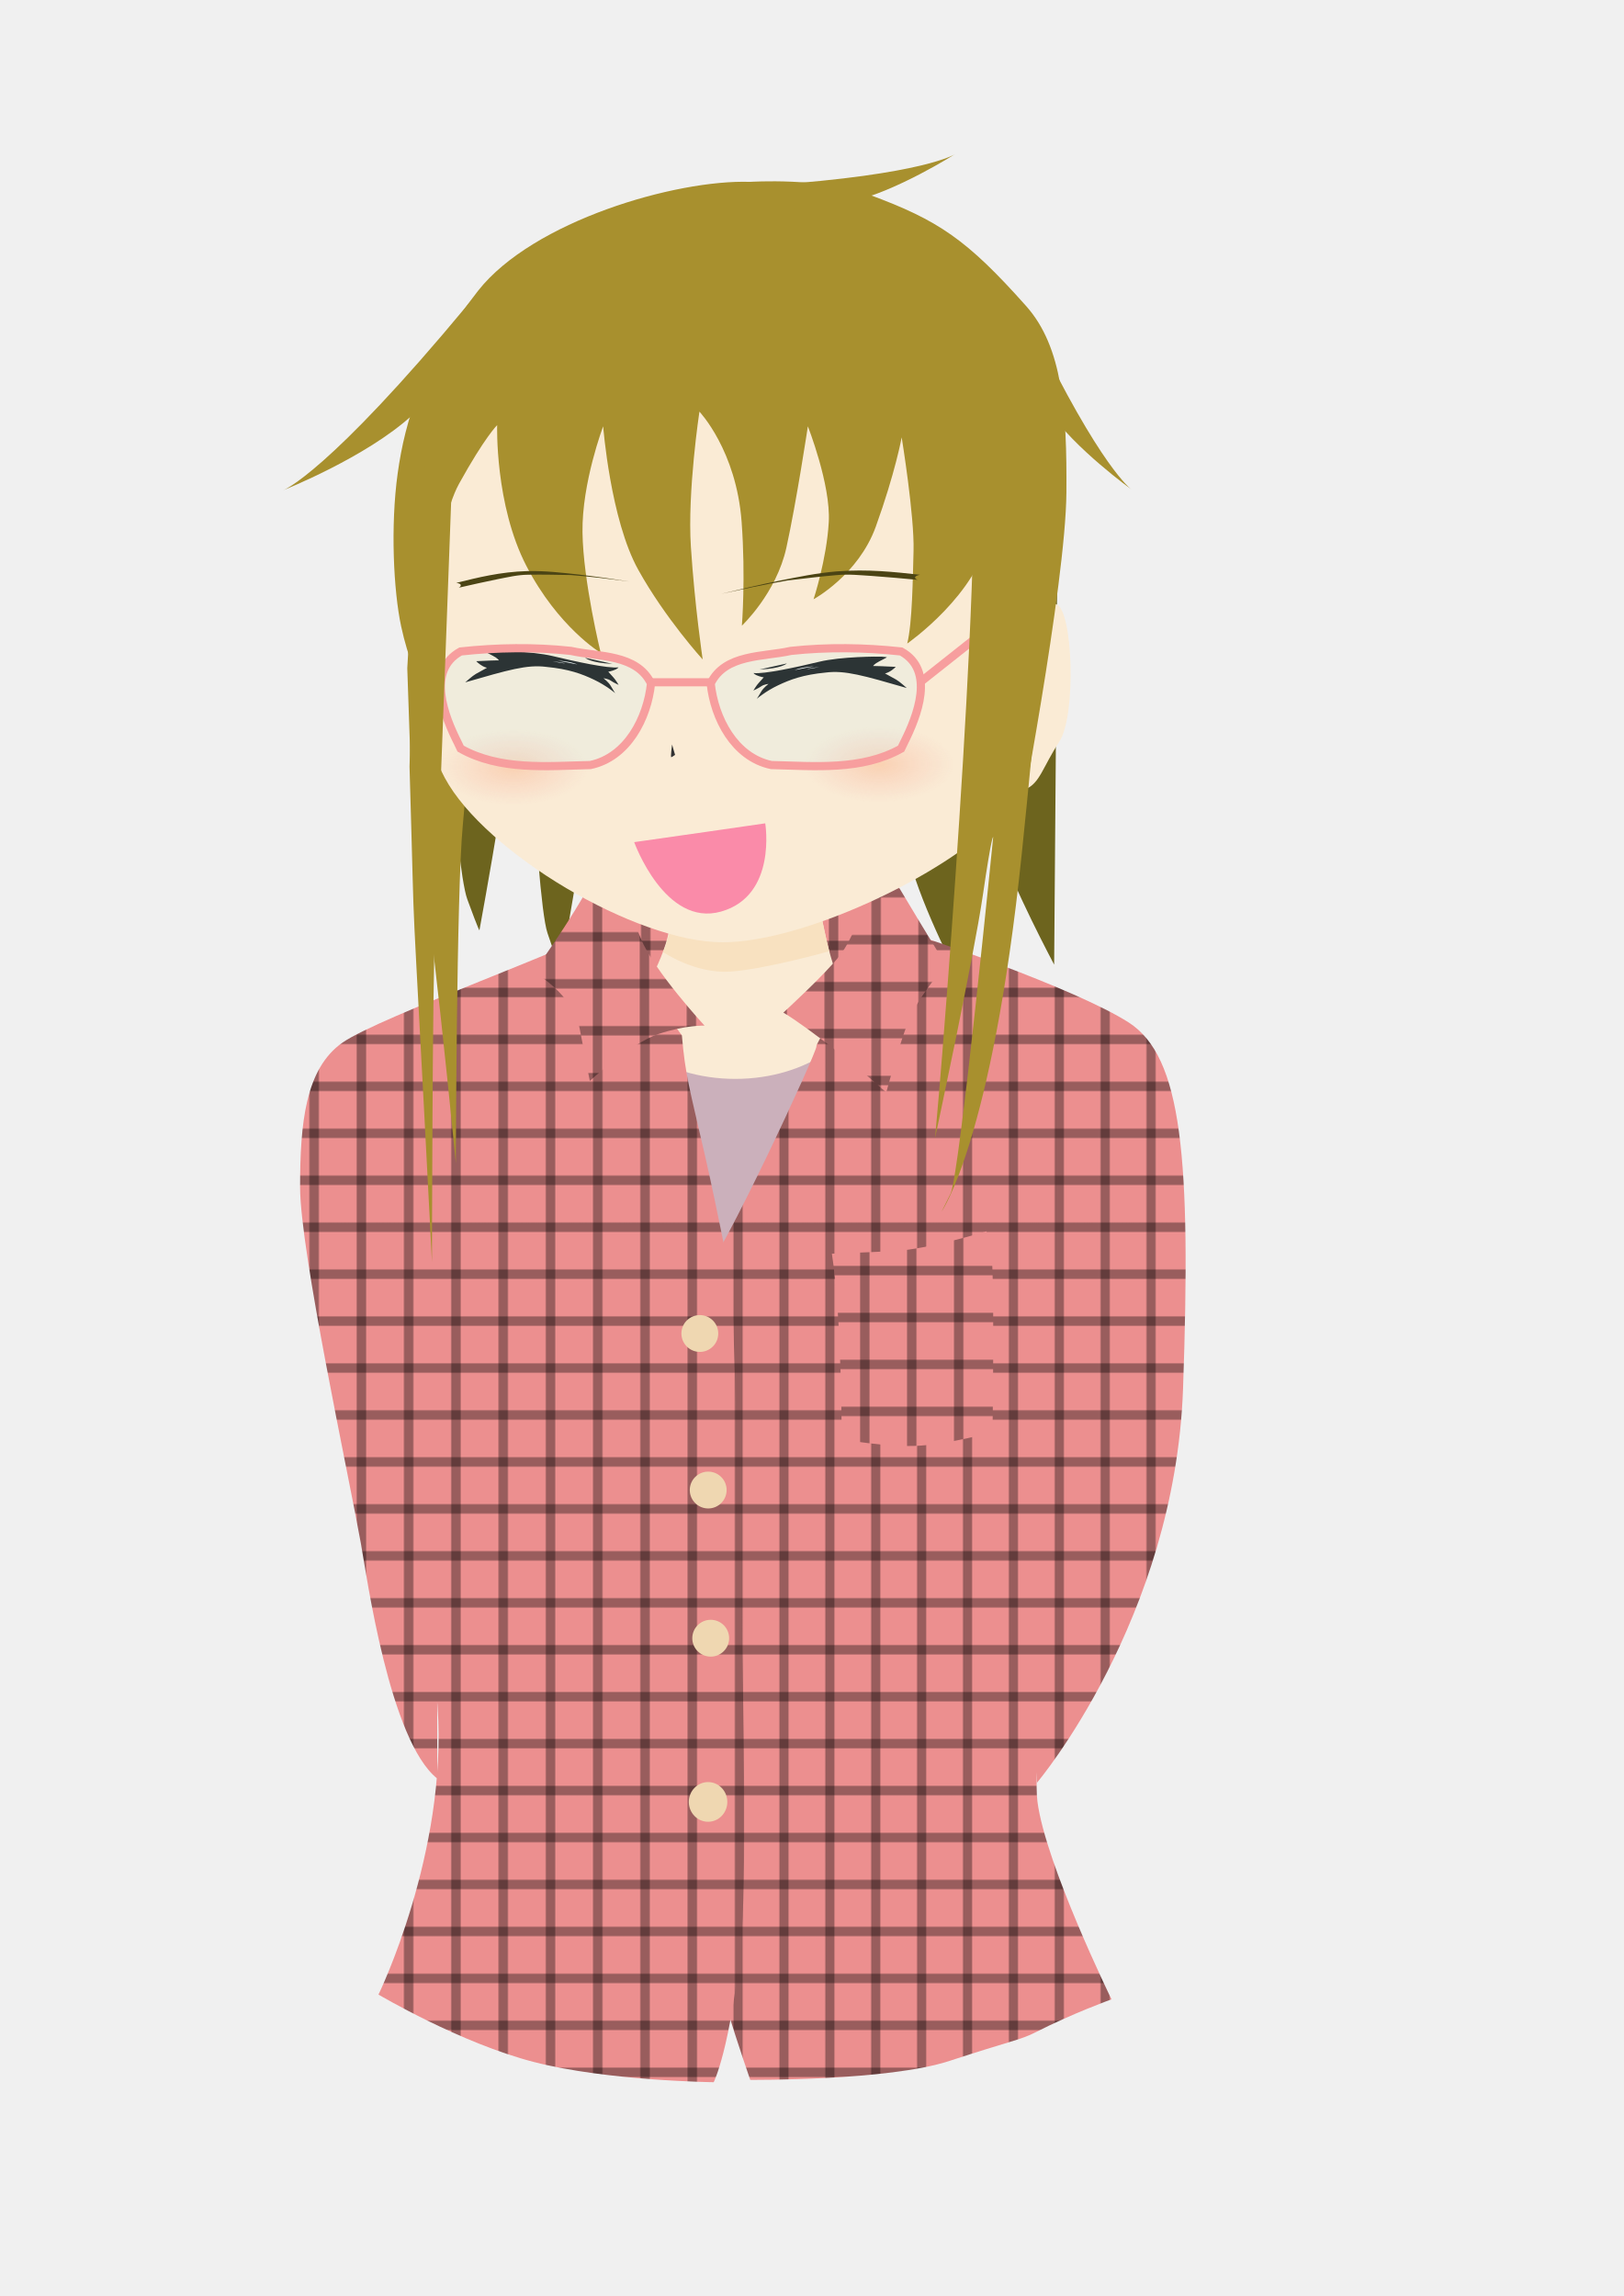
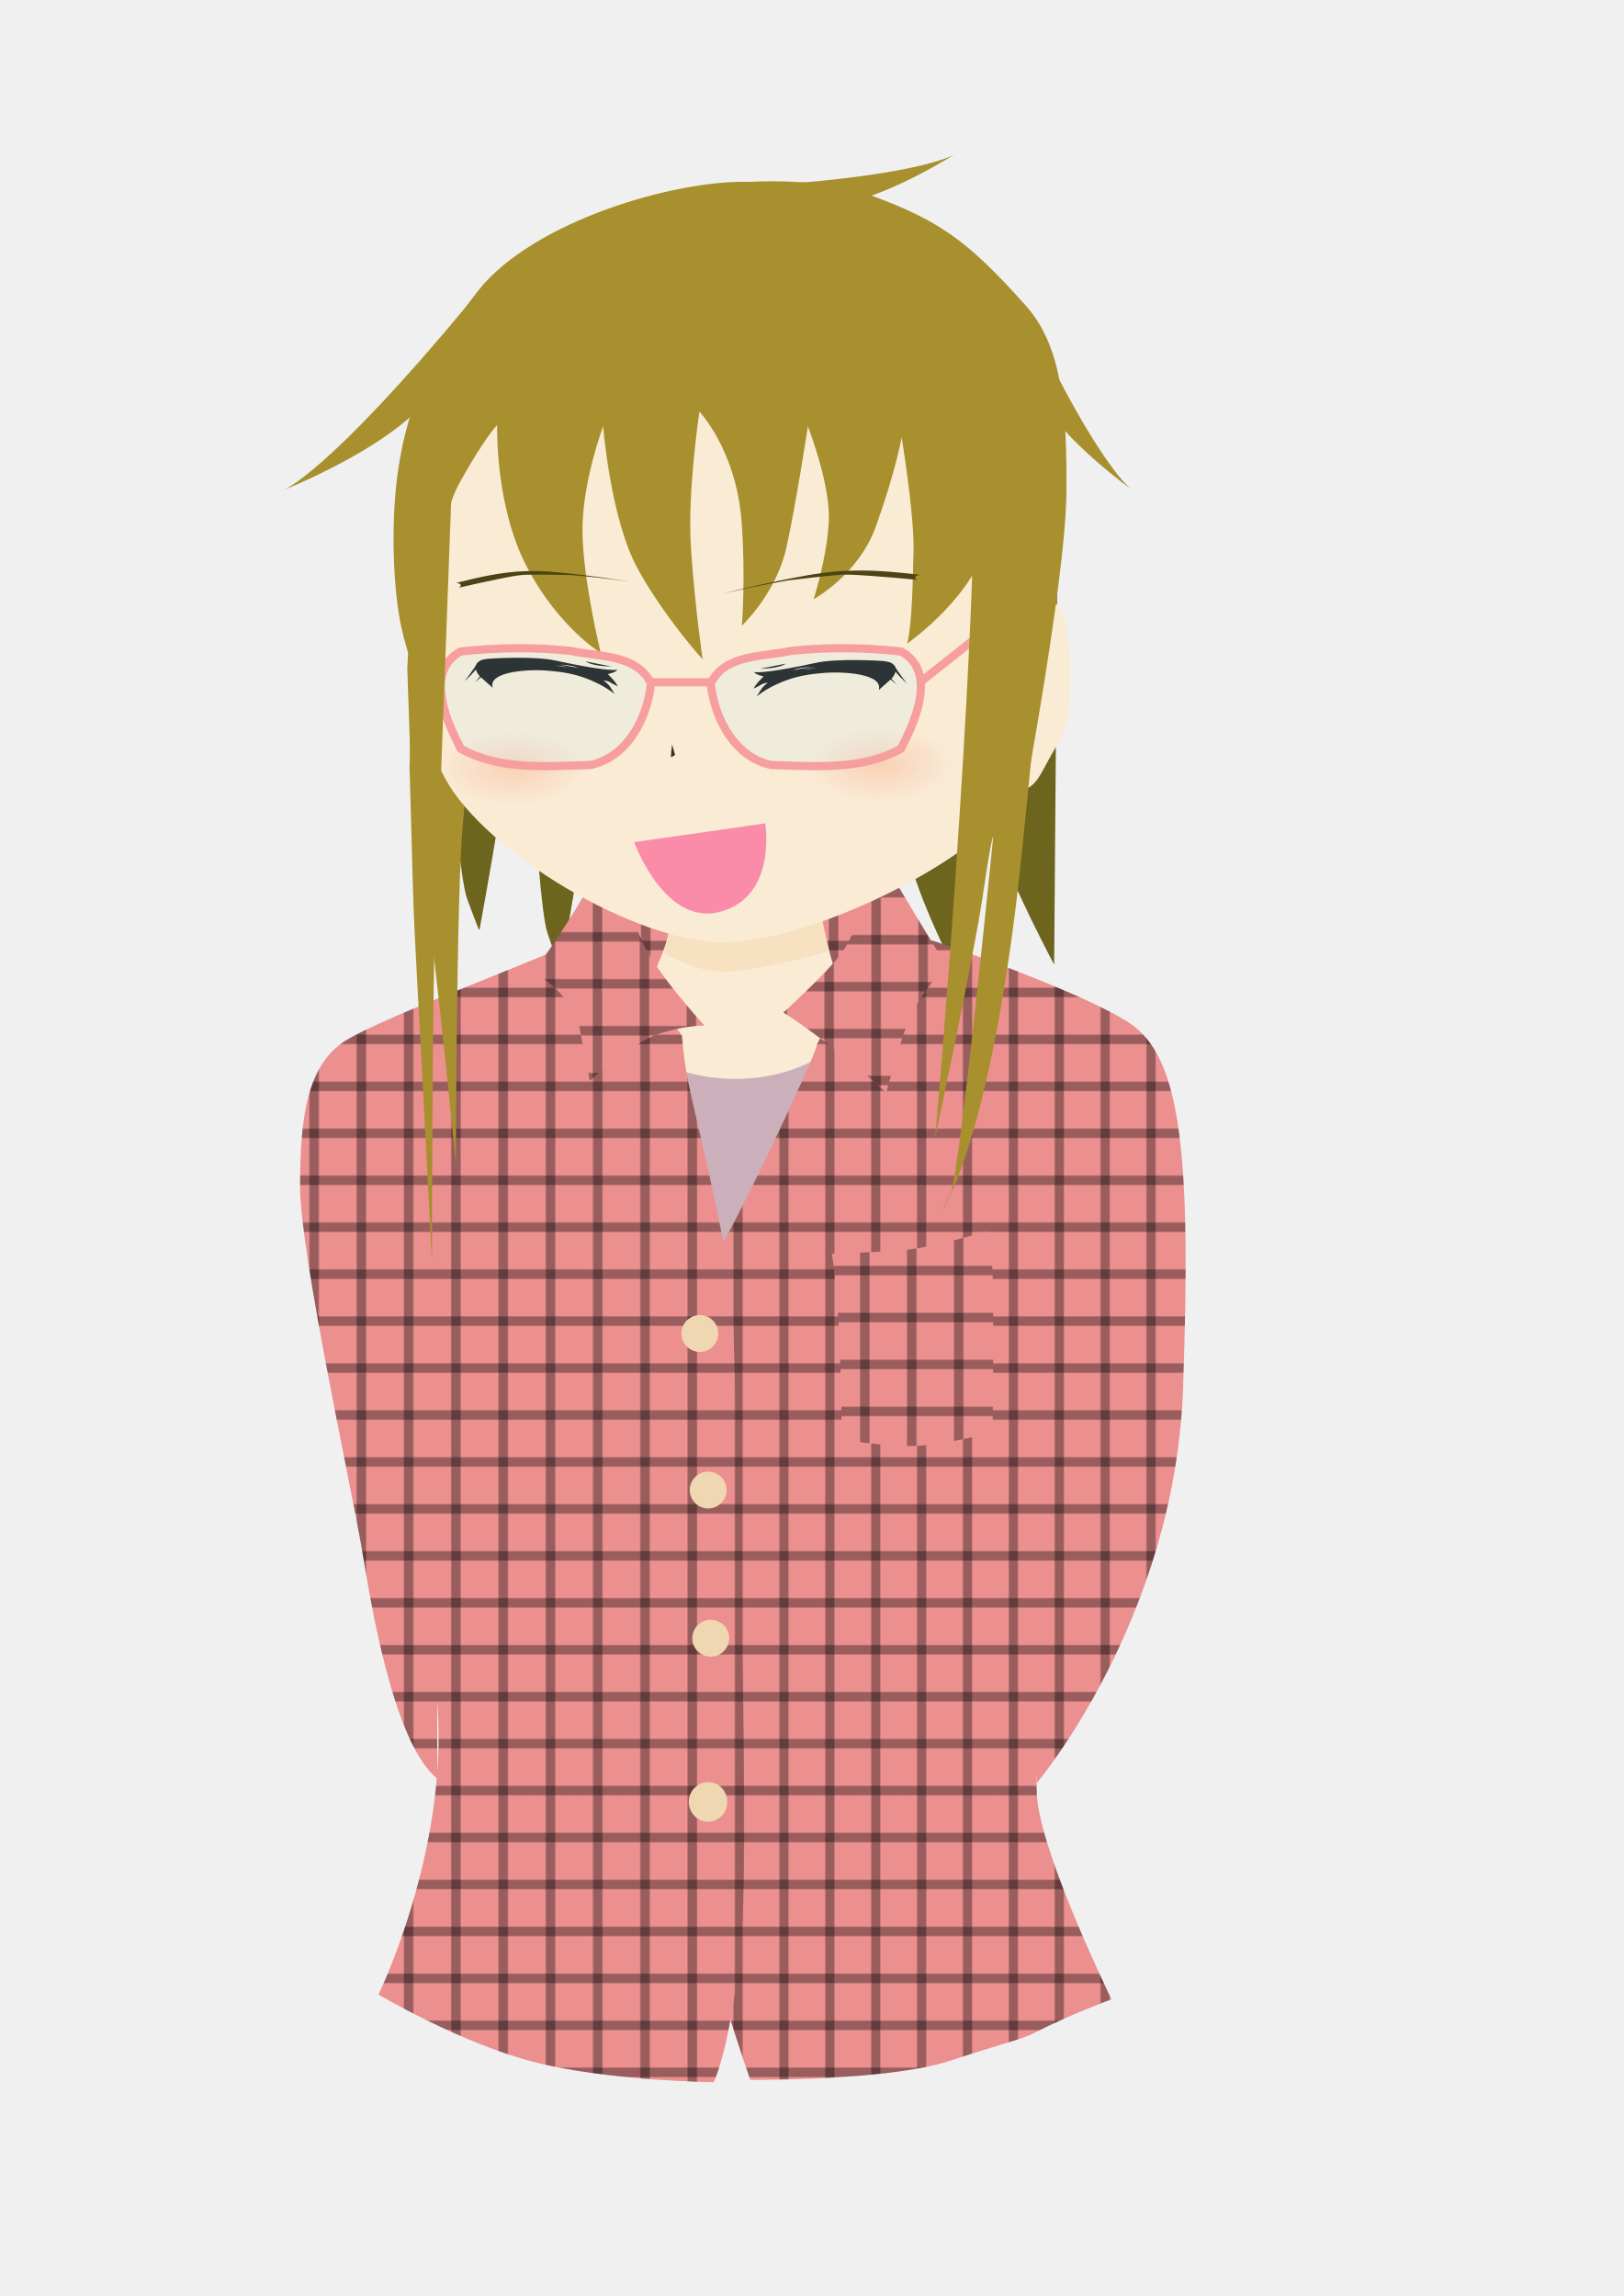
<svg xmlns="http://www.w3.org/2000/svg" xmlns:xlink="http://www.w3.org/1999/xlink" width="210mm" height="297mm" id="svg6582" version="1.1">
  <defs id="defs6584">
    <linearGradient id="linearGradient8157">
      <stop style="stop-color:#fa9964;stop-opacity:1;" offset="0" id="stop8159" />
      <stop style="stop-color:#f38f91;stop-opacity:0;" offset="1" id="stop8161" />
    </linearGradient>
    <radialGradient xlink:href="#linearGradient8157-4" id="radialGradient8163-6" cx="226.071" cy="405.219" fx="226.071" fy="405.219" r="42.5" gradientTransform="matrix(1,0,0,0.4369748,0,228.1487)" gradientUnits="userSpaceOnUse" />
    <linearGradient id="linearGradient8157-4">
      <stop style="stop-color:#f38f91;stop-opacity:1;" offset="0" id="stop8159-2" />
      <stop style="stop-color:#f38f91;stop-opacity:0;" offset="1" id="stop8161-0" />
    </linearGradient>
    <radialGradient xlink:href="#linearGradient8157-8" id="radialGradient8163-60" cx="226.071" cy="405.219" fx="226.071" fy="405.219" r="42.5" gradientTransform="matrix(1,0,0,0.4369748,0,228.1487)" gradientUnits="userSpaceOnUse" />
    <linearGradient id="linearGradient8157-8">
      <stop style="stop-color:#fa9964;stop-opacity:1;" offset="0" id="stop8159-7" />
      <stop style="stop-color:#f38f91;stop-opacity:0;" offset="1" id="stop8161-9" />
    </linearGradient>
    <radialGradient r="42.5" fy="405.219" fx="226.071" cy="405.219" cx="226.071" gradientTransform="matrix(1,0,0,0.4369748,0,228.1487)" gradientUnits="userSpaceOnUse" id="radialGradient8216" xlink:href="#linearGradient8157-8" />
    <radialGradient r="42.5" fy="405.219" fx="226.071" cy="405.219" cx="226.071" gradientTransform="matrix(1,0,0,0.4369748,0,228.1487)" gradientUnits="userSpaceOnUse" id="radialGradient8216-4" xlink:href="#linearGradient8157-8-0" />
    <linearGradient id="linearGradient8157-8-0">
      <stop style="stop-color:#fa9964;stop-opacity:1;" offset="0" id="stop8159-7-1" />
      <stop style="stop-color:#f38f91;stop-opacity:0;" offset="1" id="stop8161-9-8" />
    </linearGradient>
    <radialGradient r="42.5" fy="405.219" fx="226.071" cy="405.219" cx="226.071" gradientTransform="matrix(1,0,0,0.4369748,0,228.1487)" gradientUnits="userSpaceOnUse" id="radialGradient11584" xlink:href="#linearGradient8157-8-0" />
    <pattern patternUnits="userSpaceOnUse" width="100" height="100" patternTransform="translate(0,2104)" id="pattern6494">
      <g id="g6487" transform="translate(0,-2104)">
        <rect y="2104" x="0" height="100" width="100" id="rect6462" style="fill:#ec8f8f;fill-opacity:1;stroke:none" />
        <rect style="fill:#000000;fill-opacity:0.353;stroke:none" id="rect6467" width="20" height="100" x="40" y="2104" />
        <rect style="fill:#000000;fill-opacity:0.353;stroke:none" id="rect6467-7" width="100" height="20" x="0" y="2144" />
      </g>
    </pattern>
    <pattern patternUnits="userSpaceOnUse" width="100" height="100" patternTransform="translate(0,2104)" id="pattern13924">
      <g id="g13926" transform="translate(0,-2104)">
        <rect y="2104" x="0" height="100" width="100" id="rect13928" style="fill:#ec8f8f;fill-opacity:1;stroke:none" />
        <rect style="fill:#000000;fill-opacity:0.353;stroke:none" id="rect13930" width="20" height="100" x="40" y="2104" />
        <rect style="fill:#000000;fill-opacity:0.353;stroke:none" id="rect13932" width="100" height="20" x="0" y="2144" />
      </g>
    </pattern>
    <pattern patternUnits="userSpaceOnUse" width="100" height="100" patternTransform="translate(0,2104)" id="pattern13937">
      <g id="g13939" transform="translate(0,-2104)">
        <rect y="2104" x="0" height="100" width="100" id="rect13941" style="fill:#ec8f8f;fill-opacity:1;stroke:none" />
        <rect style="fill:#000000;fill-opacity:0.353;stroke:none" id="rect13943" width="20" height="100" x="40" y="2104" />
        <rect style="fill:#000000;fill-opacity:0.353;stroke:none" id="rect13945" width="100" height="20" x="0" y="2144" />
      </g>
    </pattern>
    <pattern patternUnits="userSpaceOnUse" width="100" height="100" patternTransform="translate(0,2104)" id="pattern13950">
      <g id="g13952" transform="translate(0,-2104)">
        <rect y="2104" x="0" height="100" width="100" id="rect13954" style="fill:#ec8f8f;fill-opacity:1;stroke:none" />
        <rect style="fill:#000000;fill-opacity:0.353;stroke:none" id="rect13956" width="20" height="100" x="40" y="2104" />
        <rect style="fill:#000000;fill-opacity:0.353;stroke:none" id="rect13958" width="100" height="20" x="0" y="2144" />
      </g>
    </pattern>
    <pattern patternUnits="userSpaceOnUse" width="100" height="100" patternTransform="translate(0,2104)" id="pattern13963">
      <g id="g13965" transform="translate(0,-2104)">
        <rect y="2104" x="0" height="100" width="100" id="rect13967" style="fill:#ec8f8f;fill-opacity:1;stroke:none" />
        <rect style="fill:#000000;fill-opacity:0.353;stroke:none" id="rect13969" width="20" height="100" x="40" y="2104" />
        <rect style="fill:#000000;fill-opacity:0.353;stroke:none" id="rect13971" width="100" height="20" x="0" y="2144" />
      </g>
    </pattern>
    <pattern patternUnits="userSpaceOnUse" width="100" height="100" patternTransform="translate(0,2104)" id="pattern6494-8">
      <g id="g6487-2" transform="translate(0,-2104)">
        <rect y="2104" x="0" height="100" width="100" id="rect6462-4" style="fill:#ec8f8f;fill-opacity:1;stroke:none" />
        <rect style="fill:#000000;fill-opacity:0.353;stroke:none" id="rect6467-6" width="20" height="100" x="40" y="2104" />
        <rect style="fill:#000000;fill-opacity:0.353;stroke:none" id="rect6467-7-9" width="100" height="20" x="0" y="2144" />
      </g>
    </pattern>
    <pattern patternTransform="matrix(0.2295341,0,0,0.2295341,-86.02767,565.5532)" id="pattern14292" xlink:href="#pattern3218-6" />
    <pattern xlink:href="#pattern4973-2" id="pattern3197-7" patternTransform="matrix(0.1866368,0,0,0.1866368,-122.5602,816.1671)" />
    <pattern xlink:href="#pattern6520-1" id="pattern4973-2" patternTransform="matrix(0.1480037,0,0,0.1480037,-138.8673,1327.161)" />
    <pattern xlink:href="#pattern6494-1" id="pattern6520-1" patternTransform="matrix(0.1480037,0,0,0.1480037,-136.3999,1347.789)" />
    <pattern patternUnits="userSpaceOnUse" width="100" height="100" patternTransform="translate(0,2104)" id="pattern6494-1">
      <g id="g6487-3" transform="translate(0,-2104)">
        <rect y="2104" x="0" height="100" width="100" id="rect6462-48" style="fill:#ec8f8f;fill-opacity:1;stroke:none" />
        <rect style="fill:#000000;fill-opacity:0.353;stroke:none" id="rect6467-72" width="20" height="100" x="40" y="2104" />
        <rect style="fill:#000000;fill-opacity:0.353;stroke:none" id="rect6467-7-0" width="100" height="20" x="0" y="2144" />
      </g>
    </pattern>
    <pattern xlink:href="#pattern4976-3" id="pattern3200-1" patternTransform="matrix(0.1878978,0,0,0.1866368,-124.5408,819.6118)" />
    <pattern xlink:href="#pattern6514-9" id="pattern4976-3" patternTransform="matrix(0.1490036,0,0,0.1480037,-141.5894,1328.281)" />
    <pattern xlink:href="#pattern6494-1" id="pattern6514-9" patternTransform="matrix(0.1490036,0,0,0.1480037,-139.1219,1348.908)" />
    <pattern patternUnits="userSpaceOnUse" width="100" height="100" patternTransform="translate(0,2104)" id="pattern14216">
      <g id="g14218" transform="translate(0,-2104)">
        <rect y="2104" x="0" height="100" width="100" id="rect14220" style="fill:#ec8f8f;fill-opacity:1;stroke:none" />
        <rect style="fill:#000000;fill-opacity:0.353;stroke:none" id="rect14222" width="20" height="100" x="40" y="2104" />
        <rect style="fill:#000000;fill-opacity:0.353;stroke:none" id="rect14224" width="100" height="20" x="0" y="2144" />
      </g>
    </pattern>
    <pattern xlink:href="#pattern4979-0" id="pattern3203-4" patternTransform="matrix(0.1866368,0,0,0.1866368,-128.297,799.5241)" />
    <pattern xlink:href="#pattern6522-9" id="pattern4979-0" patternTransform="matrix(0.1480037,0,0,0.1480037,-144.568,1312.351)" />
    <pattern xlink:href="#pattern6494-1" id="pattern6522-9" patternTransform="matrix(0.1480037,0,0,0.1480037,-142.1006,1332.979)" />
    <pattern patternUnits="userSpaceOnUse" width="100" height="100" patternTransform="translate(0,2104)" id="pattern14229">
      <g id="g14231" transform="translate(0,-2104)">
        <rect y="2104" x="0" height="100" width="100" id="rect14233" style="fill:#ec8f8f;fill-opacity:1;stroke:none" />
        <rect style="fill:#000000;fill-opacity:0.353;stroke:none" id="rect14235" width="20" height="100" x="40" y="2104" />
        <rect style="fill:#000000;fill-opacity:0.353;stroke:none" id="rect14237" width="100" height="20" x="0" y="2144" />
      </g>
    </pattern>
    <pattern xlink:href="#pattern4982-0" id="pattern3206-3" patternTransform="matrix(0.1866368,0,0,0.1866368,-123.7919,817.2886)" />
    <pattern xlink:href="#pattern3225-5" id="pattern4982-0" patternTransform="matrix(0.1480037,0,0,0.1480037,-139.6138,1328.281)" />
    <pattern xlink:href="#pattern6494-1" id="pattern3225-5" patternTransform="matrix(0.1480037,0,0,0.1480037,-137.1463,1348.908)" />
    <pattern patternUnits="userSpaceOnUse" width="100" height="100" patternTransform="translate(0,2104)" id="pattern14242">
      <g id="g14244" transform="translate(0,-2104)">
        <rect y="2104" x="0" height="100" width="100" id="rect14246" style="fill:#ec8f8f;fill-opacity:1;stroke:none" />
        <rect style="fill:#000000;fill-opacity:0.353;stroke:none" id="rect14248" width="20" height="100" x="40" y="2104" />
        <rect style="fill:#000000;fill-opacity:0.353;stroke:none" id="rect14250" width="100" height="20" x="0" y="2144" />
      </g>
    </pattern>
    <pattern xlink:href="#pattern4985-5" id="pattern3209-8" patternTransform="matrix(0.1823756,0,0,0.1866368,-114.3692,819.6118)" />
    <pattern xlink:href="#pattern6516-3" id="pattern4985-5" patternTransform="matrix(0.1446245,0,0,0.1480037,-133.5232,1328.281)" />
    <pattern xlink:href="#pattern6494-1" id="pattern6516-3" patternTransform="matrix(0.1446245,0,0,0.1480037,-131.0558,1348.908)" />
    <pattern patternUnits="userSpaceOnUse" width="100" height="100" patternTransform="translate(0,2104)" id="pattern14255">
      <g id="g14257" transform="translate(0,-2104)">
        <rect y="2104" x="0" height="100" width="100" id="rect14259" style="fill:#ec8f8f;fill-opacity:1;stroke:none" />
        <rect style="fill:#000000;fill-opacity:0.353;stroke:none" id="rect14261" width="20" height="100" x="40" y="2104" />
        <rect style="fill:#000000;fill-opacity:0.353;stroke:none" id="rect14263" width="100" height="20" x="0" y="2144" />
      </g>
    </pattern>
    <pattern xlink:href="#pattern4994-4" id="pattern3218-6" patternTransform="matrix(0.1480037,0,0,0.1480037,-139.6138,1353.281)" />
    <pattern xlink:href="#pattern3227-9" id="pattern4994-4" patternTransform="matrix(0.1480037,0,0,0.1480037,-139.6138,1328.281)" />
    <pattern xlink:href="#pattern6494-1" id="pattern3227-9" patternTransform="matrix(0.1480037,0,0,0.1480037,-137.1463,1348.908)" />
    <pattern patternUnits="userSpaceOnUse" width="100" height="100" patternTransform="translate(0,2104)" id="pattern14268">
      <g id="g14270" transform="translate(0,-2104)">
        <rect y="2104" x="0" height="100" width="100" id="rect14272" style="fill:#ec8f8f;fill-opacity:1;stroke:none" />
        <rect style="fill:#000000;fill-opacity:0.353;stroke:none" id="rect14274" width="20" height="100" x="40" y="2104" />
        <rect style="fill:#000000;fill-opacity:0.353;stroke:none" id="rect14276" width="100" height="20" x="0" y="2144" />
      </g>
    </pattern>
    <radialGradient r="42.5" fy="405.219" fx="226.071" cy="405.219" cx="226.071" gradientTransform="matrix(1,0,0,0.4369748,0,228.1487)" gradientUnits="userSpaceOnUse" id="radialGradient8216-7" xlink:href="#linearGradient8157-8-7" />
    <linearGradient id="linearGradient8157-8-7">
      <stop style="stop-color:#fa9964;stop-opacity:1;" offset="0" id="stop8159-7-9" />
      <stop style="stop-color:#f38f91;stop-opacity:0;" offset="1" id="stop8161-9-2" />
    </linearGradient>
    <radialGradient r="42.5" fy="405.219" fx="226.071" cy="405.219" cx="226.071" gradientTransform="matrix(1,0,0,0.4369748,0,228.1487)" gradientUnits="userSpaceOnUse" id="radialGradient8216-5" xlink:href="#linearGradient8157-8-1" />
    <linearGradient id="linearGradient8157-8-1">
      <stop style="stop-color:#fa9964;stop-opacity:1;" offset="0" id="stop8159-7-6" />
      <stop style="stop-color:#f38f91;stop-opacity:0;" offset="1" id="stop8161-9-3" />
    </linearGradient>
    <radialGradient r="42.5" fy="405.219" fx="226.071" cy="405.219" cx="226.071" gradientTransform="matrix(1,0,0,0.4369748,0,228.1487)" gradientUnits="userSpaceOnUse" id="radialGradient7924" xlink:href="#linearGradient8157-8-1" />
  </defs>
  <g id="layer10" style="display:inline">
    <path style="fill:#6d641e;fill-opacity:1;stroke:none" d="m 214.441,240.732 c -0.626,56.235 7.952,182.453 13.976,198.898 6.024,16.445 5.947,15.155 5.947,15.155 0,0 19.646,-106.262 20.581,-139.068 0.936,-32.806 0.579,-32.737 0.579,-32.737 0,0 5.948,154.786 12.087,173.166 6.139,18.38 6.457,17.666 6.457,17.666 0,0 18.894,-106.768 20.608,-132.548 1.713,-25.78 2.511,-48.772 2.511,-48.772 0,0 -2.754,111.458 3.68,140.873 6.434,29.415 14.278,46.158 14.278,46.158 l 0.473,-58.815 c 0,0 7.02,33.216 5.471,55.702 -1.549,22.486 -1.549,22.486 -1.549,22.486 0,0 24.147,-60.811 24.926,-114.466 0.779,-53.655 0.534,-69.919 0.534,-69.919 0,0 2.776,137.786 10.585,172.153 7.809,34.367 14.213,38.994 14.213,38.994 0,0 25.509,-128.934 20.333,-173.601 -5.176,-44.667 -4.322,-36.351 -4.322,-36.351 0,0 12.702,120.759 23.307,155.226 9.875,32.095 22.548,36.682 22.548,36.682 0,0 4.707,-72.273 3.549,-111.997 -1.115,-38.245 -3.125,-50.746 -3.125,-50.746 0,0 6.067,57.634 15.257,84.569 9.403,27.558 25.279,55.777 25.279,55.777 0,0 -2.605,-36.391 -0.965,-74.573 1.589,-37.001 2.096,-59.937 2.096,-59.937 0,0 8.46,42.242 14.739,62.282 6.35,20.268 26.797,58.615 26.797,58.615 l 1.811,-231.048 c 0.095,-12.145 -302.66,0.177 -302.66,0.177 z" id="path9171" />
  </g>
  <g id="layer14" style="display:inline">
    <path id="path6128" d="m 279.469,480.044 c -4.093,-15.553 15.553,-56.482 15.553,-56.482 0,0 1.779,-16.935 23.739,-27.013 36.45,-16.729 54.447,-15.859 80.631,-1.637 23.618,12.829 35.608,30.288 35.608,30.288 l 9.004,58.119" style="fill:url(#pattern14292);fill-opacity:1;stroke:none;display:inline" />
  </g>
  <g id="layer2" style="display:inline" />
  <g id="layer12" style="display:inline">
    <path style="fill:#faebd5;fill-opacity:1;stroke:none;display:inline" id="path10250" d="m 544.472,710.426 a 148.492,41.921 0 1 1 -296.985,0 148.492,41.921 0 1 1 296.985,0 z" transform="matrix(1.163926,0,0,0.8842625,-95.14484,-113.2025)" />
    <text xml:space="preserve" style="font-size:40px;font-style:normal;font-weight:normal;line-height:125%;letter-spacing:0px;word-spacing:0px;fill:#000000;fill-opacity:1;stroke:none;font-family:Sans" x="7.071" y="169.489" id="text10297">
      <tspan id="tspan10299" x="7.071" y="169.489" />
    </text>
  </g>
  <g id="layer11" style="display:inline">
    <path style="fill:#faebd5;fill-opacity:1;stroke:none" d="m 326.113,436.218 c 37.363,-2.68 70.574,-17.865 70.574,-17.865 0,0 7.265,53.594 14.53,61.634 7.265,8.039 7.265,9.826 7.265,9.826 0,0 -66.423,19.651 -85.105,14.292 -18.681,-5.359 -23.871,-9.826 -23.871,-9.826 0,0 17.644,-28.584 17.644,-41.982 0,-13.399 -1.038,-16.078 -1.038,-16.078 z" id="path10132" />
    <path style="fill:#f8e1c0;fill-opacity:1;stroke:none" d="m 325.727,437.282 c 0,0 3,13.422 1.263,19.738 -1.737,6.316 -3,8.369 -3,8.369 0,0 15.633,10.737 32.844,9.632 17.212,-1.105 48.477,-9.948 48.477,-9.948 0,0 -6.632,-27.002 -6.79,-37.423 -0.158,-10.422 -71.846,9.632 -71.846,9.632 z" id="path10154" />
  </g>
  <g id="layer13" style="display:inline">
    <g id="g4584" style="fill:#cbb0bb;fill-opacity:1;stroke:none;display:inline" transform="matrix(0.1527988,0,0,0.1594049,297.7769,226.9947)">
      <g id="g4588" transform="matrix(1.110977,0,0,1,-37.13717,-290.8604)" style="fill:#cbb0bb;fill-opacity:1;stroke:none">
        <path style="fill:#cbb0bb;fill-opacity:1;stroke:none" d="m 781.463,1885.34 c -6.136,161.267 -176.058,290.538 -384.798,290.538 -208.632,0 -378.496,-129.136 -384.798,-290.285 l 0,996.645 769.596,4.626 z" id="rect4560-7" />
      </g>
    </g>
    <g id="g14436" transform="matrix(1.229844,0,0,1.229844,64.07412,-442.441)">
      <g id="g14425">
        <path style="fill:url(#pattern3209-8);fill-opacity:1;stroke:none;display:inline" d="m 360.079,1068.423 c 0,0 54.822,-64.883 58.041,-156.659 3.219,-91.777 -0.381,-131.849 -21.537,-145.498 -21.156,-13.649 -84.622,-35.299 -89.681,-36.24 -5.059,-0.941 -34.953,43.77 -34.493,45.653 0.46,1.883 -38.172,85.188 -45.53,91.306 -7.358,6.119 -16.097,204.732 -11.038,211.322 5.059,6.589 7.732,17.885 9.881,36.24 2.364,20.191 20.365,72.009 20.365,72.009 0,0 54.836,0.471 79.211,-7.53 24.375,-8.001 28.216,-8.319 34.033,-11.296 14.717,-7.53 30.354,-13.178 30.354,-13.178 0,0 -26.214,-53.654 -29.434,-78.599 -3.219,-24.944 18.521,-154.373 14.382,-180.729 -4.139,-26.356 -17.142,-81.893 -17.142,-81.893" id="path6121" />
        <path style="fill:url(#pattern3206-3);fill-opacity:1;stroke:none;display:inline" d="m 259.26,762.299 c 10.65,6.323 32.614,24.294 36.608,27.955 3.994,3.661 4.326,3.661 4.326,3.661 0,0 6.308,-23.599 9.984,-30.95 4.659,-9.318 13.645,-19.635 13.645,-19.635 0,0 -19.968,-32.614 -23.296,-38.937 -3.328,-6.323 -3.328,-6.656 -3.328,-6.656 0,0 -5.99,29.287 -15.309,41.6 -5.58,7.373 -22.63,22.963 -22.63,22.963 z" id="path6115" />
        <path style="fill:url(#pattern3203-4);fill-opacity:1;stroke:none;display:inline" d="m 278.545,858.136 c 3.979,25.476 3.881,73.778 3.881,73.778 0,0 18.631,3.351 31.056,2.541 12.425,-0.809 28.915,-5.392 28.915,-5.392 0,0 0.988,-67.097 -0.722,-73.459 -1.71,-6.362 -1.71,-6.362 -1.71,-6.362 0,0 -23.015,7.125 -36.3,7.809 -13.285,0.684 -25.12,1.084 -25.12,1.084 z" id="path6123" />
        <path style="fill:url(#pattern3200-1);fill-opacity:1;stroke:none;display:inline" d="M 121.708,1066.807 C 102.81,1051.747 93.749,986.836 91.374,973.515 86.493,946.144 67.175,857.101 67.175,831.686 c 0,-25.415 2.1,-47.065 16.798,-57.419 14.698,-10.354 97.569,-39.825 103.508,-45.816 l 31.447,42.902 c 1.355,16.006 2.995,20.782 9.247,48.07 4.717,20.589 10.626,51.046 10.626,51.046 0,0 7.963,216.919 3.613,261.478 -4.138,42.393 -10.84,55.549 -10.84,55.549 0,0 -42.003,-0.471 -71.36,-8.003 -29.357,-7.532 -61.875,-26.833 -61.875,-26.833 0,0 27.55,-56.49 23.485,-114.392 -4.065,-57.902 -21.724,-96.975 -20.369,-137.93 1.355,-40.955 15.401,-75.791 17.66,-83.794 2.258,-8.003 2.258,-8.003 2.258,-8.003" id="path6111" />
        <path style="fill:url(#pattern3197-7);fill-opacity:1;stroke:none;display:inline" d="m 187.323,700.575 c -4.659,14.31 -27.29,45.593 -27.29,45.593 0,0 15.642,8.653 18.304,22.631 2.662,13.978 3.994,20.634 3.994,20.634 0,0 16.307,-14.976 27.29,-18.637 10.982,-3.661 18.304,-3.328 18.304,-3.328 0,0 -20.301,-21.965 -25.293,-34.611 -4.992,-12.646 -15.309,-32.282 -15.309,-32.282 z" id="path4594" />
        <path style="fill:#efd7b1;fill-opacity:1;stroke:none;display:inline" id="path6052" d="m 1907.958,2476.82 c 0,21.666 -17.563,39.229 -39.229,39.229 -21.666,0 -39.229,-17.564 -39.229,-39.229 0,-21.666 17.564,-39.229 39.229,-39.229 21.666,0 39.229,17.563 39.229,39.229 z" transform="matrix(0.1866368,0,0,0.1866368,-122.7151,427.5933)" />
        <path style="fill:#efd7b1;fill-opacity:1;stroke:none;display:inline" id="path6052-0" d="m 1907.958,2476.82 c 0,21.666 -17.563,39.229 -39.229,39.229 -21.666,0 -39.229,-17.564 -39.229,-39.229 0,-21.666 17.564,-39.229 39.229,-39.229 21.666,0 39.229,17.563 39.229,39.229 z" transform="matrix(0.1866368,0,0,0.1866368,-119.3871,489.8268)" />
        <path style="fill:#efd7b1;fill-opacity:1;stroke:none;display:inline" id="path6052-07" d="m 1907.958,2476.82 c 0,21.666 -17.563,39.229 -39.229,39.229 -21.666,0 -39.229,-17.564 -39.229,-39.229 0,-21.666 17.564,-39.229 39.229,-39.229 21.666,0 39.229,17.563 39.229,39.229 z" transform="matrix(0.1866368,0,0,0.1866368,-118.3887,548.7322)" />
        <path style="fill:#efd7b1;fill-opacity:1;stroke:none;display:inline" id="path6052-02" d="m 1907.958,2476.82 c 0,21.666 -17.563,39.229 -39.229,39.229 -21.666,0 -39.229,-17.564 -39.229,-39.229 0,-21.666 17.564,-39.229 39.229,-39.229 21.666,0 39.229,17.563 39.229,39.229 z" transform="matrix(0.1950582,0,0,0.201073,-135.1765,578.0539)" />
      </g>
    </g>
  </g>
  <g id="layer9" style="display:inline">
    <path style="fill:#a8902e;fill-opacity:1;stroke:none" d="m 216.773,170.109 c 0,0 -15.79,113.059 -17.685,156.641 4.35,131.016 0.572,6.862 23.746,242.03 0,2.526 0.255,-132.761 3.413,-165.605 3.158,-32.844 18.948,-231.803 18.948,-231.803 z" id="path9078" />
  </g>
  <g id="layer1" style="display:inline">
    <path style="fill:#faebd5;fill-opacity:1;stroke:none" d="m 213.859,253.454 c 2.68,54.488 -16.078,90.217 3.573,126.84 19.651,36.623 93.449,80.392 135.772,80.392 38.409,0 106.296,-31.263 135.772,-60.74 29.477,-29.477 6.253,-104.509 18.758,-139.345 12.505,-34.836 13.272,-55.883 2.531,-75.649 -30.024,-55.248 -93.79,-85.788 -149.171,-86.644 -55.439,-0.857 -118.701,61.714 -136.331,89.305 -12.455,19.493 -10.905,65.842 -10.905,65.842 z" id="path6590" />
    <path style="fill:#faebd5;fill-opacity:1;stroke:none" d="m 491.098,311.207 c 13.936,-18.116 16.723,-18.116 25.084,-15.851 8.361,2.264 10.034,54.347 1.672,67.178 -8.361,12.832 -9.476,20.38 -16.723,23.399 -7.247,3.019 -11.149,-2.264 -11.149,-2.264" id="path6597" />
  </g>
  <g id="layer8" style="display:inline">
    <path style="fill:#a8902e;fill-opacity:1;stroke:none" d="m 366.616,88.915 c -36.332,-1.198 -106.037,19.169 -132.867,53.172 -27.102,34.348 -35.783,63.617 -39.357,89.364 -3.574,25.748 -2.03,57.337 1.689,74.726 3.371,15.764 8.82,27.401 8.82,27.401 0,0 7.147,-74.728 19.479,-97.05 12.615,-22.836 18.64,-28.694 18.64,-28.694 0,0 -1.191,38.921 14.295,68.86 15.486,29.939 36.332,42.514 36.332,42.514 0,0 -8.576,-34.96 -8.913,-58.911 -0.342,-24.316 10.104,-51.864 10.104,-51.864 0,0 3.537,45.628 17.16,70.137 13.233,23.808 31.489,43.844 31.489,43.844 0,0 -3.868,-25.928 -5.77,-55.126 -1.752,-26.894 4.175,-66.04 4.175,-66.04 0,0 18.041,18.943 20.626,53.888 2.029,27.422 0.129,50.76 0.129,50.76 0,0 16.843,-15.804 21.753,-38.141 4.931,-22.432 10.5,-59.322 10.5,-59.322 0,0 11.244,28.506 10.219,46.799 -1.025,18.285 -7.43,37.747 -7.43,37.747 0,0 21.88,-11.841 30.426,-35.523 9.518,-26.374 12.647,-43.635 12.647,-43.635 0,0 6.269,38.472 5.799,55.508 -0.368,13.365 -0.595,35.246 -3.084,45.299 0,0 34.808,-24.162 40.168,-54.102 5.36,-29.939 7.147,-38.921 7.147,-38.921 0,0 1.47,13.447 4.765,44.31 2.792,26.155 1.254,145.34 1.254,145.34 0,0 24.15,-125.412 24.472,-170.489 0.284,-39.813 -1.811,-71.059 -19.655,-91.112 -28.906,-32.485 -42.813,-41.951 -76.642,-54.441 -23.261,-8.588 -58.37,-6.299 -58.37,-6.299 z" id="path9964" />
    <path style="fill:#a8902e;fill-opacity:1;stroke:none;display:inline" d="m 228.817,148.739 c -68.797,82.975 -90.278,90.897 -90.278,90.897 0,0 40.444,-16.027 62.851,-36.547 22.408,-20.519 38.025,-43.438 38.025,-43.438 z" id="path10046" />
    <path style="fill:#a8902e;fill-opacity:1;stroke:none;display:inline" d="m 504.983,160.173 c 33.161,68.85 48.107,79.143 48.107,79.143 0,0 -27.855,-20.072 -40.317,-38.444 -12.462,-18.372 -18.947,-36.545 -18.947,-36.545 z" id="path10046-8" />
    <path style="fill:#a8902e;fill-opacity:1;stroke:none;display:inline" d="m 375.546,90.566 c 76.243,-5.191 91.354,-15.24 91.354,-15.24 0,0 -28.988,18.397 -50.676,23.137 -21.688,4.739 -40.969,4.005 -40.969,4.005 z" id="path10046-8-9" />
  </g>
  <g id="layer7" style="display:inline">
    <path style="fill:#323232;fill-opacity:1;stroke:none" d="m 328.525,363.998 c 1.215,4.243 1.458,5.059 1.458,5.059 0,0 -1.337,0.979 -1.823,1.142 -0.486,0.163 0.365,-6.201 0.365,-6.201 z" id="path8118" />
    <path style="fill:#4b4414;fill-opacity:1;stroke:none" d="m 223.028,284.977 c 10.451,-2.593 21.487,-5.391 34.739,-5.773 8.475,-0.204 16.796,0.779 24.856,1.656 8.502,0.996 16.851,2.164 25.051,3.449 -9.444,-1.183 -18.871,-2.465 -28.682,-3.173 -6.904,-0.105 -13.847,-0.285 -20.747,-0.153 -5.522,0.061 -10.074,1.259 -14.753,2.129 -6.527,1.335 -12.906,2.757 -19.221,4.21 1.297,-0.743 1.687,-1.995 -1.243,-2.346 z" id="path8126" />
    <path style="opacity:0.314;fill:url(#radialGradient8216);fill-opacity:1;stroke:none" id="path8147-3" d="m 268.571,405.219 a 42.5,18.571 0 1 1 -85,0 42.5,18.571 0 1 1 85,0 z" transform="matrix(0.8619701,0,0,1.003298,234.8833,-32.92284)" />
    <text xml:space="preserve" style="font-size:40px;font-style:normal;font-weight:normal;line-height:125%;letter-spacing:0px;word-spacing:0px;fill:#000000;fill-opacity:1;stroke:none;font-family:Sans" x="30.305" y="310.91" id="text10287">
      <tspan id="tspan10289" x="30.305" y="310.91" />
    </text>
    <path style="fill:#4b4414;fill-opacity:1;stroke:none;display:inline" d="m 449.684,281.005 c -12.352,-1.351 -25.405,-2.838 -40.657,-1.651 -9.748,0.799 -19.152,2.764 -28.271,4.592 -9.61,1.999 -19.019,4.151 -28.241,6.404 10.663,-2.297 21.293,-4.691 32.444,-6.558 7.902,-0.921 15.84,-1.922 23.772,-2.606 6.342,-0.592 11.731,0.065 17.221,0.379 7.674,0.56 15.191,1.224 22.639,1.927 -1.593,-0.588 -2.217,-1.791 1.094,-2.487 z" id="path8126-7" />
    <text xml:space="preserve" style="font-size:9px;font-style:normal;font-weight:normal;line-height:125%;letter-spacing:0px;word-spacing:0px;fill:#000000;fill-opacity:1;stroke:none;font-family:Sans" x="146.429" y="410.219" id="text12665">
      <tspan id="tspan12667" x="146.429" y="410.219" />
    </text>
    <flowRoot xml:space="preserve" id="flowRoot12669" style="font-size:9px;font-style:normal;font-weight:normal;line-height:125%;letter-spacing:0px;word-spacing:0px;fill:#000000;fill-opacity:1;stroke:none;font-family:Sans">
      <flowRegion id="flowRegion12671">
        <rect id="rect12673" width="4.286" height="12.143" x="152.857" y="425.219" />
      </flowRegion>
      <flowPara id="flowPara12675" />
    </flowRoot>
    <path style="opacity:0.314;fill:url(#radialGradient7924);fill-opacity:1;stroke:none;display:inline" id="path8147-3-5" d="m 268.571,405.219 a 42.5,18.571 0 1 1 -85,0 42.5,18.571 0 1 1 85,0 z" transform="matrix(0.8619701,0,0,1.003298,56.15609,-31.60178)" />
-     <g transform="matrix(-0.4709088,-0.0104263,-0.0104263,0.4709088,428.6481,176.035)" style="display:inline" id="g8053-7">
-       <path id="path4786-7" d="m 261.035,324.828 c 10.598,1.59 45.217,-5.123 68.267,-10.157 23.05,-5.034 61.82,-4.15 65.265,-3.885 3.444,0.265 5.299,0.795 5.299,0.795 0,0 -2.384,1.326 -7.948,3.975 -5.564,2.649 -6.624,4.768 -6.624,4.768 0,0 4.727,0.088 8.727,0.364 4.01,0.277 14.738,0.995 14.738,0.995 0,0 -1.149,1.341 -4.431,3.572 -3.802,2.585 -6.847,3.017 -6.847,3.017 0,0 0.926,0.563 11.393,6.624 3.35,1.94 10.858,9.01 10.858,9.01 -44.431,-13.861 -63.655,-20.034 -83.635,-17.927 -23.757,1.767 -37.087,6.447 -49.893,12.186 -13.212,5.92 -22.346,13.507 -22.346,13.507 0,0 2.474,-3.529 4.858,-7.503 2.385,-3.974 7.685,-7.683 7.685,-7.683 0,0 -4.769,0.331 -7.683,2.318 -2.636,1.797 -8.214,4.216 -8.214,4.216 0,0 3.246,-5.342 5.896,-7.992 2.649,-2.649 5.233,-5.63 5.233,-5.63 0,0 -0.066,0.464 -4.835,-1.126 -4.769,-1.59 -5.763,-3.444 -5.763,-3.444 z" style="fill:#000000;fill-opacity:1;stroke:none;enable-background:new" />
-       <path id="path6252-5" d="m 267.455,321.305 c 22.832,-0.436 28.451,-5.657 28.451,-5.657 z" style="fill:#000000;fill-opacity:1;stroke:none;enable-background:new" />
-       <path id="path11843-4" d="m 303.714,322.705 c 3.141,-0.836 3.719,-1.451 9.695,-2.402 5.976,-0.95 11.011,-1.072 11.011,-1.072 0,0 -3.962,0.448 -10.039,1.65 -6.077,1.202 -10.667,1.824 -10.667,1.824 z" style="fill:#ffffff;stroke:none;enable-background:new" />
-       <path id="path11843-6-2" d="m 316.089,322.151 c 2.039,-0.461 2.414,-0.799 6.293,-1.323 3.879,-0.523 7.146,-0.591 7.146,-0.591 0,0 -2.572,0.247 -6.516,0.909 -3.944,0.662 -6.923,1.005 -6.923,1.005 z" style="fill:#ffffff;stroke:none;enable-background:new" />
-     </g>
-     <g transform="matrix(0.4709088,-0.0104263,0.0104263,0.4709088,242.0122,178.8023)" style="display:inline" id="g8053-7-2">
-       <path id="path4786-7-7" d="m 261.035,324.828 c 10.598,1.59 45.217,-5.123 68.267,-10.157 23.05,-5.034 61.82,-4.15 65.265,-3.885 3.444,0.265 5.299,0.795 5.299,0.795 0,0 -2.384,1.326 -7.948,3.975 -5.564,2.649 -6.624,4.768 -6.624,4.768 0,0 4.727,0.088 8.727,0.364 4.01,0.277 14.738,0.995 14.738,0.995 0,0 -1.149,1.341 -4.431,3.572 -3.802,2.585 -6.847,3.017 -6.847,3.017 0,0 0.926,0.563 11.393,6.624 3.35,1.94 10.858,9.01 10.858,9.01 -44.431,-13.861 -63.655,-20.034 -83.635,-17.927 -23.757,1.767 -37.087,6.447 -49.893,12.186 -13.212,5.92 -22.346,13.507 -22.346,13.507 0,0 2.474,-3.529 4.858,-7.503 2.385,-3.974 7.685,-7.683 7.685,-7.683 0,0 -4.769,0.331 -7.683,2.318 -2.636,1.797 -8.214,4.216 -8.214,4.216 0,0 3.246,-5.342 5.896,-7.992 2.649,-2.649 5.233,-5.63 5.233,-5.63 0,0 -0.066,0.464 -4.835,-1.126 -4.769,-1.59 -5.763,-3.444 -5.763,-3.444 z" style="fill:#000000;fill-opacity:1;stroke:none;enable-background:new" />
-       <path id="path6252-5-3" d="m 267.455,321.305 c 22.832,-0.436 28.451,-5.657 28.451,-5.657 z" style="fill:#000000;fill-opacity:1;stroke:none;enable-background:new" />
-       <path id="path11843-4-4" d="m 303.714,322.705 c 3.141,-0.836 3.719,-1.451 9.695,-2.402 5.976,-0.95 11.011,-1.072 11.011,-1.072 0,0 -3.962,0.448 -10.039,1.65 -6.077,1.202 -10.667,1.824 -10.667,1.824 z" style="fill:#ffffff;stroke:none;enable-background:new" />
-       <path id="path11843-6-2-9" d="m 316.089,322.151 c 2.039,-0.461 2.414,-0.799 6.293,-1.323 3.879,-0.523 7.146,-0.591 7.146,-0.591 0,0 -2.572,0.247 -6.516,0.909 -3.944,0.662 -6.923,1.005 -6.923,1.005 z" style="fill:#ffffff;stroke:none;enable-background:new" />
-     </g>
    <path style="fill:#fa8ba9;fill-opacity:1;stroke:none" d="m 310.006,411.723 c 10.398,-1.414 64.054,-9.192 64.054,-9.192 0,0 5.913,35.355 -21.579,43.134 -27.492,7.778 -42.474,-33.941 -42.474,-33.941 z" id="path8210" />
+     <g id="g4155" transform="matrix(0.4452288,0,0,0.4452288,283.0405,163.4033)">
+       <path id="path4786" d="m 192.076,370.94 c 10.598,1.59 45.217,-5.123 68.267,-10.157 23.05,-5.034 69.96,-2.296 73.396,-1.94 7.687,0.795 9.188,2.209 9.188,2.209 8.378,4.658 4.469,14.151 -2.25,19.376 -6.744,5.983 -11.648,10.298 -11.648,10.298 5.774,-18.457 -41.911,-20.742 -61.891,-18.634 -23.757,1.767 -37.087,6.447 -49.893,12.186 -13.212,5.92 -22.346,13.507 -22.346,13.507 0,0 2.474,-3.529 4.858,-7.503 2.385,-3.974 7.685,-7.683 7.685,-7.683 0,0 -4.769,0.331 -7.683,2.318 -2.636,1.797 -8.214,4.216 -8.214,4.216 0,0 3.246,-5.342 5.896,-7.992 2.649,-2.649 5.233,-5.63 5.233,-5.63 0,0 -0.066,0.464 -4.835,-1.126 -4.769,-1.59 -5.763,-3.444 -5.763,-3.444 z" style="fill:#000000;fill-opacity:1;stroke:none;enable-background:new" />
+       <path id="path6252" d="m 198.496,367.417 c 22.832,-0.436 28.451,-5.657 28.451,-5.657 z" style="fill:#000000;fill-opacity:1;stroke:none;enable-background:new" />
+       <path id="path11843" d="m 234.754,368.817 c 3.141,-0.836 3.719,-1.451 9.695,-2.402 5.976,-0.95 11.011,-1.072 11.011,-1.072 0,0 -3.962,0.448 -10.039,1.65 -6.077,1.202 -10.667,1.824 -10.667,1.824 z" style="fill:#ffffff;stroke:none;enable-background:new" />
+       <path id="path11843-6" d="m 247.129,368.263 c 2.039,-0.461 2.414,-0.799 6.293,-1.323 3.879,-0.523 7.146,-0.591 7.146,-0.591 0,0 -2.572,0.247 -6.516,0.909 -3.944,0.662 -6.923,1.005 -6.923,1.005 z" style="fill:#ffffff;stroke:none;enable-background:new" />
+       <path id="path4041" d="m 345.974,363.843 c 4.902,7.94 14.024,19.753 14.024,19.753 0,0 -13.207,-12.2 -14.568,-16.267 -1.362,-4.067 0.545,-3.486 0.545,-3.486 z" style="fill:#000000;fill-opacity:1;stroke:none;enable-background:new" />
+       <path id="path4041-4" d="m 336.824,370.927 c 4.16,5.504 11.903,13.693 11.903,13.693 0,0 -11.209,-8.458 -12.365,-11.277 -1.156,-2.819 0.462,-2.416 0.462,-2.416 z" style="fill:#000000;fill-opacity:1;stroke:none;enable-background:new" />
+     </g>
+     <g style="display:inline" id="g4155-5" transform="matrix(-0.4452288,0,0,0.4452288,387.343,162.2924)">
+       <path id="path4786-2" d="m 192.076,370.94 c 10.598,1.59 45.217,-5.123 68.267,-10.157 23.05,-5.034 69.96,-2.296 73.396,-1.94 7.687,0.795 9.188,2.209 9.188,2.209 8.378,4.658 4.469,14.151 -2.25,19.376 -6.744,5.983 -11.648,10.298 -11.648,10.298 5.774,-18.457 -41.911,-20.742 -61.891,-18.634 -23.757,1.767 -37.087,6.447 -49.893,12.186 -13.212,5.92 -22.346,13.507 -22.346,13.507 0,0 2.474,-3.529 4.858,-7.503 2.385,-3.974 7.685,-7.683 7.685,-7.683 0,0 -4.769,0.331 -7.683,2.318 -2.636,1.797 -8.214,4.216 -8.214,4.216 0,0 3.246,-5.342 5.896,-7.992 2.649,-2.649 5.233,-5.63 5.233,-5.63 0,0 -0.066,0.464 -4.835,-1.126 -4.769,-1.59 -5.763,-3.444 -5.763,-3.444 z" style="fill:#000000;fill-opacity:1;stroke:none;enable-background:new" />
+       <path id="path6252-1" d="m 198.496,367.417 c 22.832,-0.436 28.451,-5.657 28.451,-5.657 z" style="fill:#000000;fill-opacity:1;stroke:none;enable-background:new" />
+       <path id="path11843-65" d="m 234.754,368.817 c 3.141,-0.836 3.719,-1.451 9.695,-2.402 5.976,-0.95 11.011,-1.072 11.011,-1.072 0,0 -3.962,0.448 -10.039,1.65 -6.077,1.202 -10.667,1.824 -10.667,1.824 z" style="fill:#ffffff;stroke:none;enable-background:new" />
+       <path id="path11843-6-0" d="m 247.129,368.263 c 2.039,-0.461 2.414,-0.799 6.293,-1.323 3.879,-0.523 7.146,-0.591 7.146,-0.591 0,0 -2.572,0.247 -6.516,0.909 -3.944,0.662 -6.923,1.005 -6.923,1.005 z" style="fill:#ffffff;stroke:none;enable-background:new" />
+       <path id="path4041-6" d="m 345.974,363.843 c 4.902,7.94 14.024,19.753 14.024,19.753 0,0 -13.207,-12.2 -14.568,-16.267 -1.362,-4.067 0.545,-3.486 0.545,-3.486 z" style="fill:#000000;fill-opacity:1;stroke:none;enable-background:new" />
+       <path id="path4041-4-8" d="m 336.824,370.927 c 4.16,5.504 11.903,13.693 11.903,13.693 0,0 -11.209,-8.458 -12.365,-11.277 -1.156,-2.819 0.462,-2.416 0.462,-2.416 z" style="fill:#000000;fill-opacity:1;stroke:none;enable-background:new" />
+     </g>
+   </g>
+   <g id="layer3" style="display:inline">
    <g id="g14560" style="stroke:#f79e9e;stroke-opacity:1;display:inline" transform="translate(-7.657227,23.707)">
      <g id="g14568" style="stroke:#f79e9e;stroke-opacity:1">
        <g id="g14576" style="stroke:#f79e9e;stroke-width:4;stroke-miterlimit:4;stroke-opacity:1;stroke-dasharray:none">
          <g id="g4036">
            <g style="stroke:#f79e9e;stroke-width:4;stroke-miterlimit:4;stroke-opacity:1;stroke-dasharray:none" id="g14551" transform="translate(395,0)">
              <path id="path14496" d="m -162.171,342.309 c 19.218,10.789 42.259,8.507 63.405,8.014 18.08,-3.802 27.849,-22.875 29.661,-39.878 -6.97,-14.472 -25.699,-12.905 -39.127,-15.921 -17.921,-1.94 -36.043,-1.662 -53.951,0.27 -16.821,9.281 -7.954,31.607 -1.296,44.796 l 1.308,2.72 0,0 z" style="fill:#ccf5fa;fill-opacity:0.215;stroke:#f79e9e;stroke-width:4;stroke-linecap:butt;stroke-linejoin:miter;stroke-miterlimit:4;stroke-opacity:1;stroke-dasharray:none" />
              <path id="path14496-7" d="m 53.128,342.309 c -19.218,10.789 -42.259,8.507 -63.405,8.014 -18.08,-3.802 -27.849,-22.875 -29.661,-39.878 6.97,-14.472 25.699,-12.905 39.127,-15.921 17.921,-1.94 36.043,-1.662 53.951,0.27 16.821,9.281 7.954,31.607 1.296,44.796 l -1.308,2.72 0,0 z" style="fill:#ccf5fa;fill-opacity:0.215;stroke:#f79e9e;stroke-width:4;stroke-linecap:butt;stroke-linejoin:miter;stroke-miterlimit:4;stroke-opacity:1;stroke-dasharray:none;display:inline" />
              <path id="path14549" d="m -69.25,309.862 c 29.5,0 29.5,0 29.5,0" style="fill:none;stroke:#f79e9e;stroke-width:4;stroke-linecap:butt;stroke-linejoin:miter;stroke-miterlimit:4;stroke-opacity:1;stroke-dasharray:none" />
            </g>
            <path style="fill:none;stroke:#f79e9e;stroke-width:4;stroke-linecap:butt;stroke-linejoin:miter;stroke-miterlimit:4;stroke-opacity:1;stroke-dasharray:none" d="m 458.071,309.327 c 26.689,-21.129 26.689,-21.129 26.689,-21.129" id="path14558" />
          </g>
        </g>
      </g>
    </g>
  </g>
-   <g id="layer3" style="display:inline" />
  <g id="layer4" style="display:inline">
    <path style="fill:#a8902e;fill-opacity:1;stroke:none;display:inline" d="m 473.488,197.669 c 10.106,36.634 -12.632,315.808 -14.527,337.283 -1.895,21.475 -1.895,21.475 -1.895,21.475 0,0 18.948,-88.426 23.37,-118.744 4.421,-30.318 5.053,-28.423 5.053,-28.423 0,0 -16.422,165.483 -20.843,174.326 -4.421,8.843 -4.421,8.843 -4.421,8.843 0,0 24.633,-34.739 39.16,-174.326 14.527,-139.587 18.317,-224.855 18.317,-224.855 z" id="path8270" />
    <path style="fill:#a8902e;fill-opacity:1;stroke:none;display:inline" d="m 208.358,218.23 c 0,0 -7.294,113.059 -8.169,156.641 3.35,112.543 -0.561,18.267 10.969,242.03 0,2.526 0.118,-132.761 1.577,-165.605 1.459,-32.844 8.753,-231.803 8.753,-231.803 z" id="path9078-5" />
  </g>
</svg>
